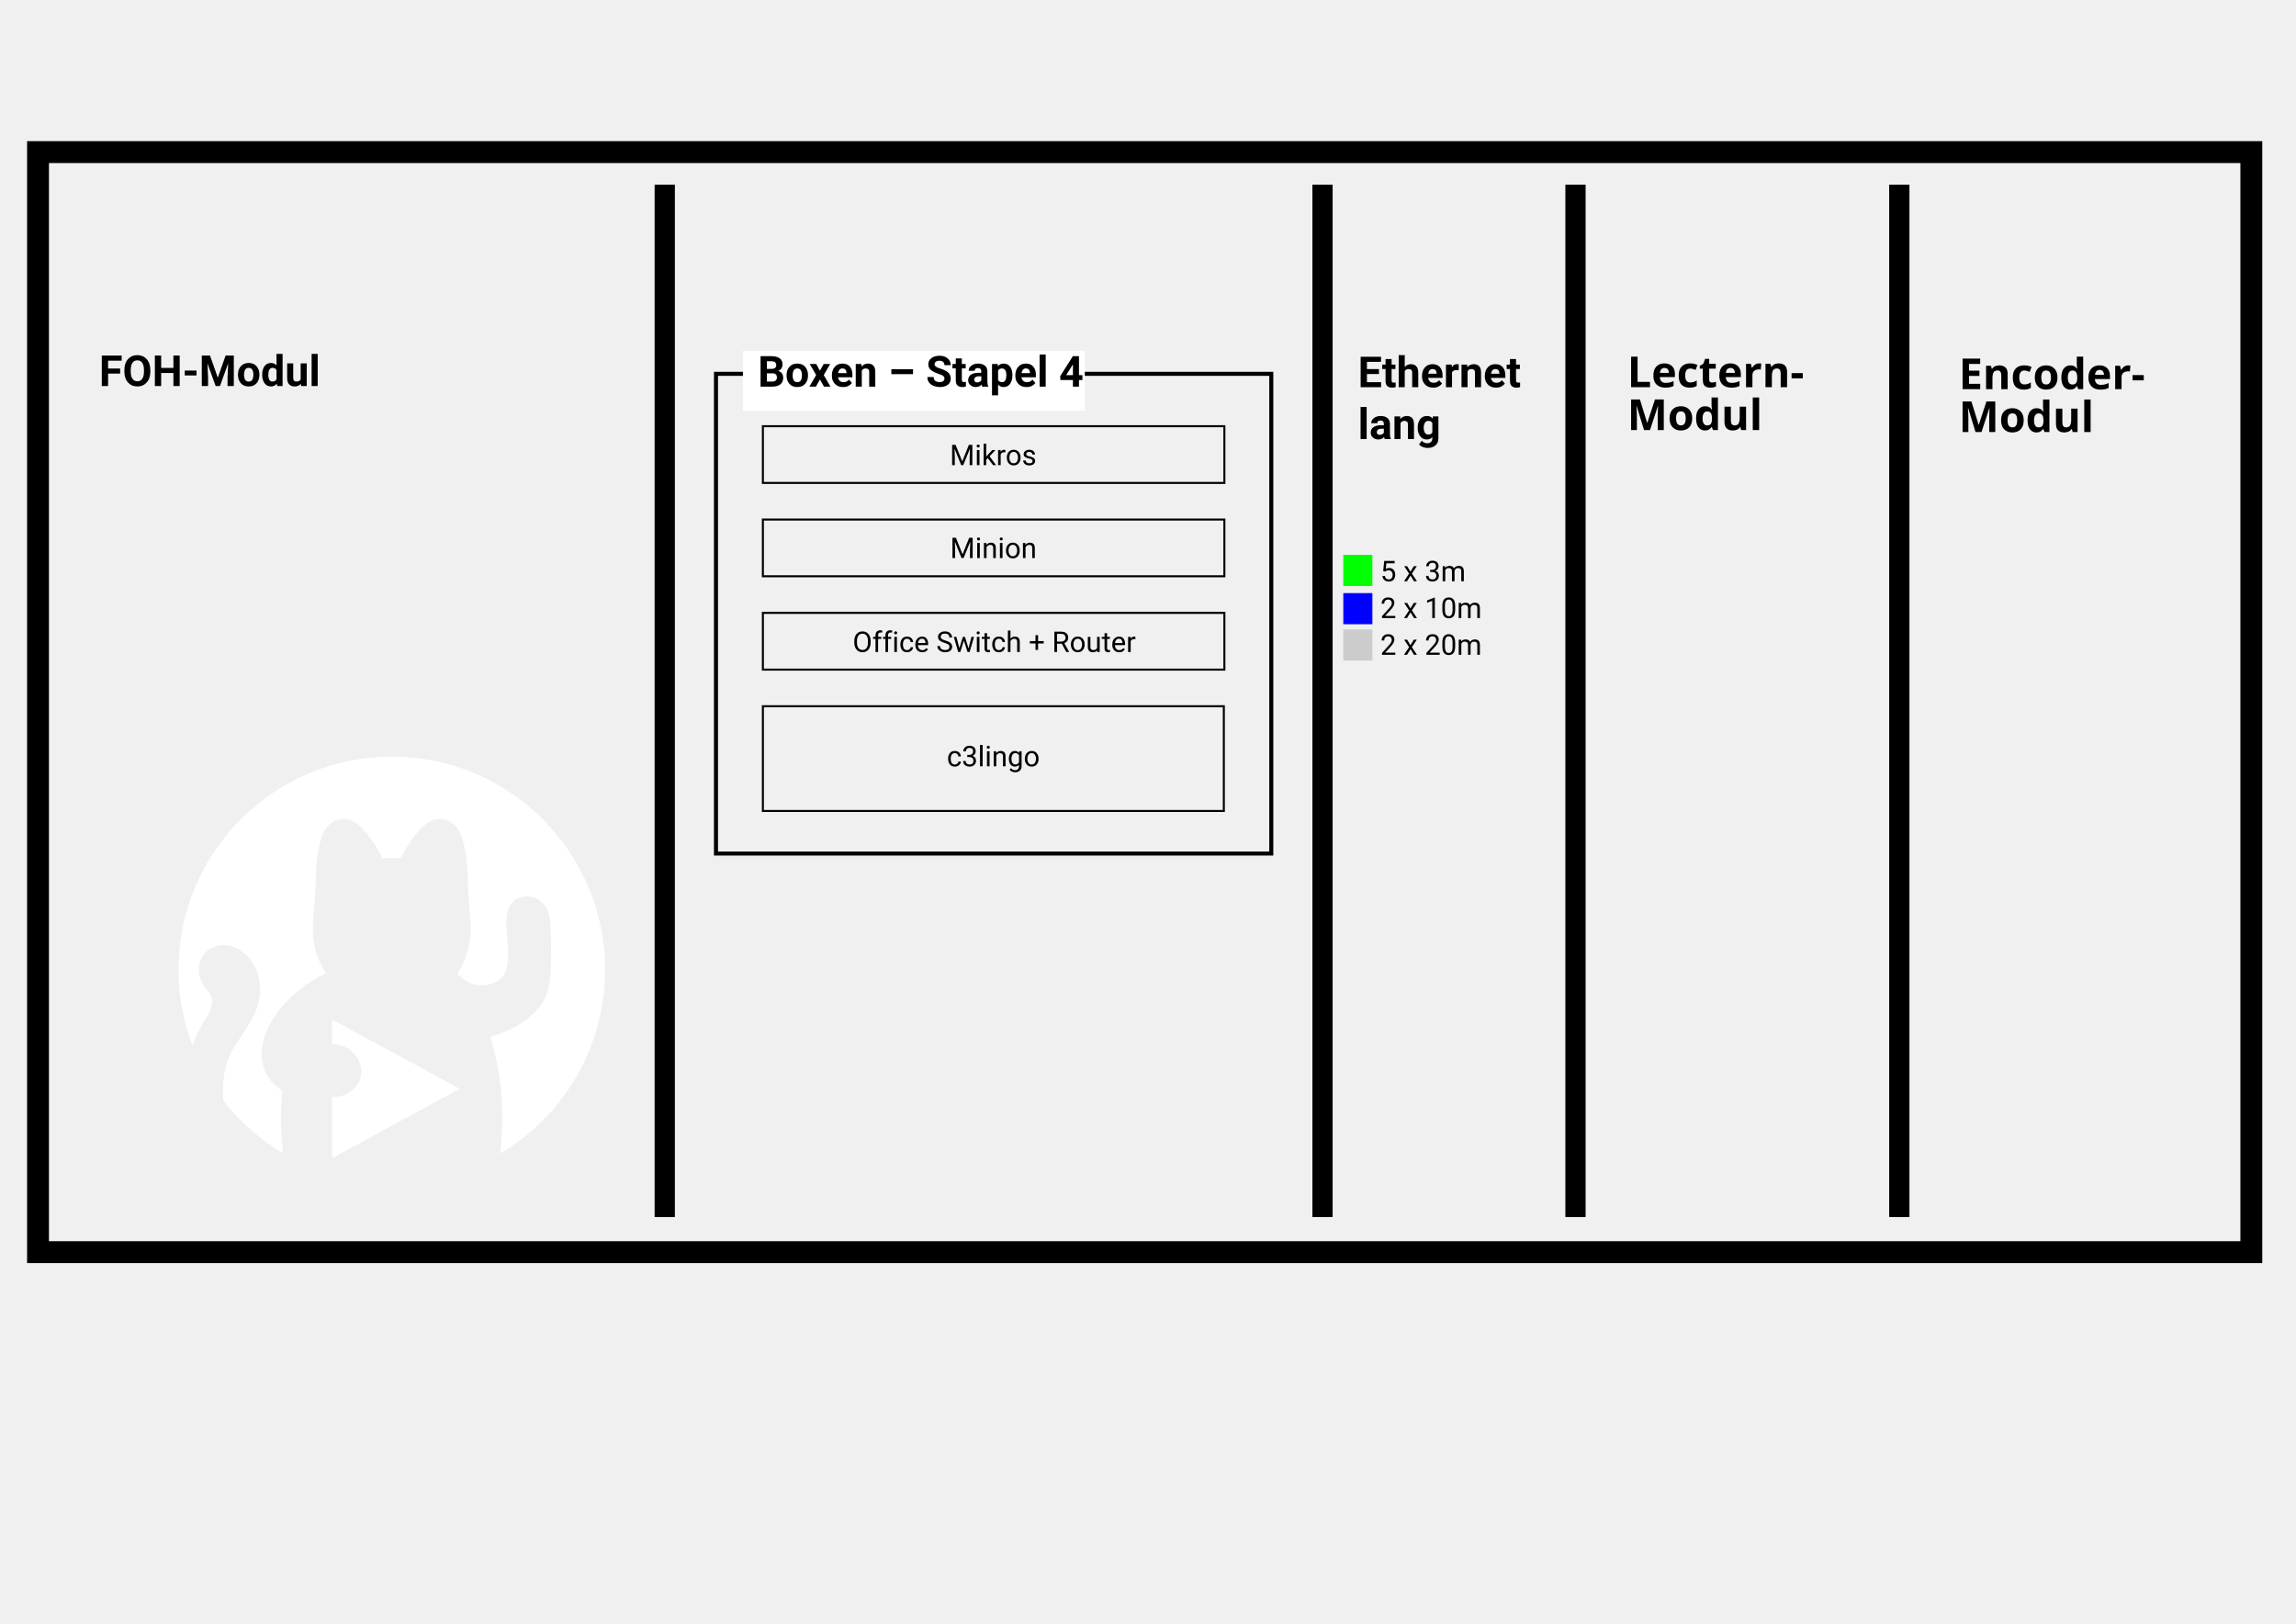
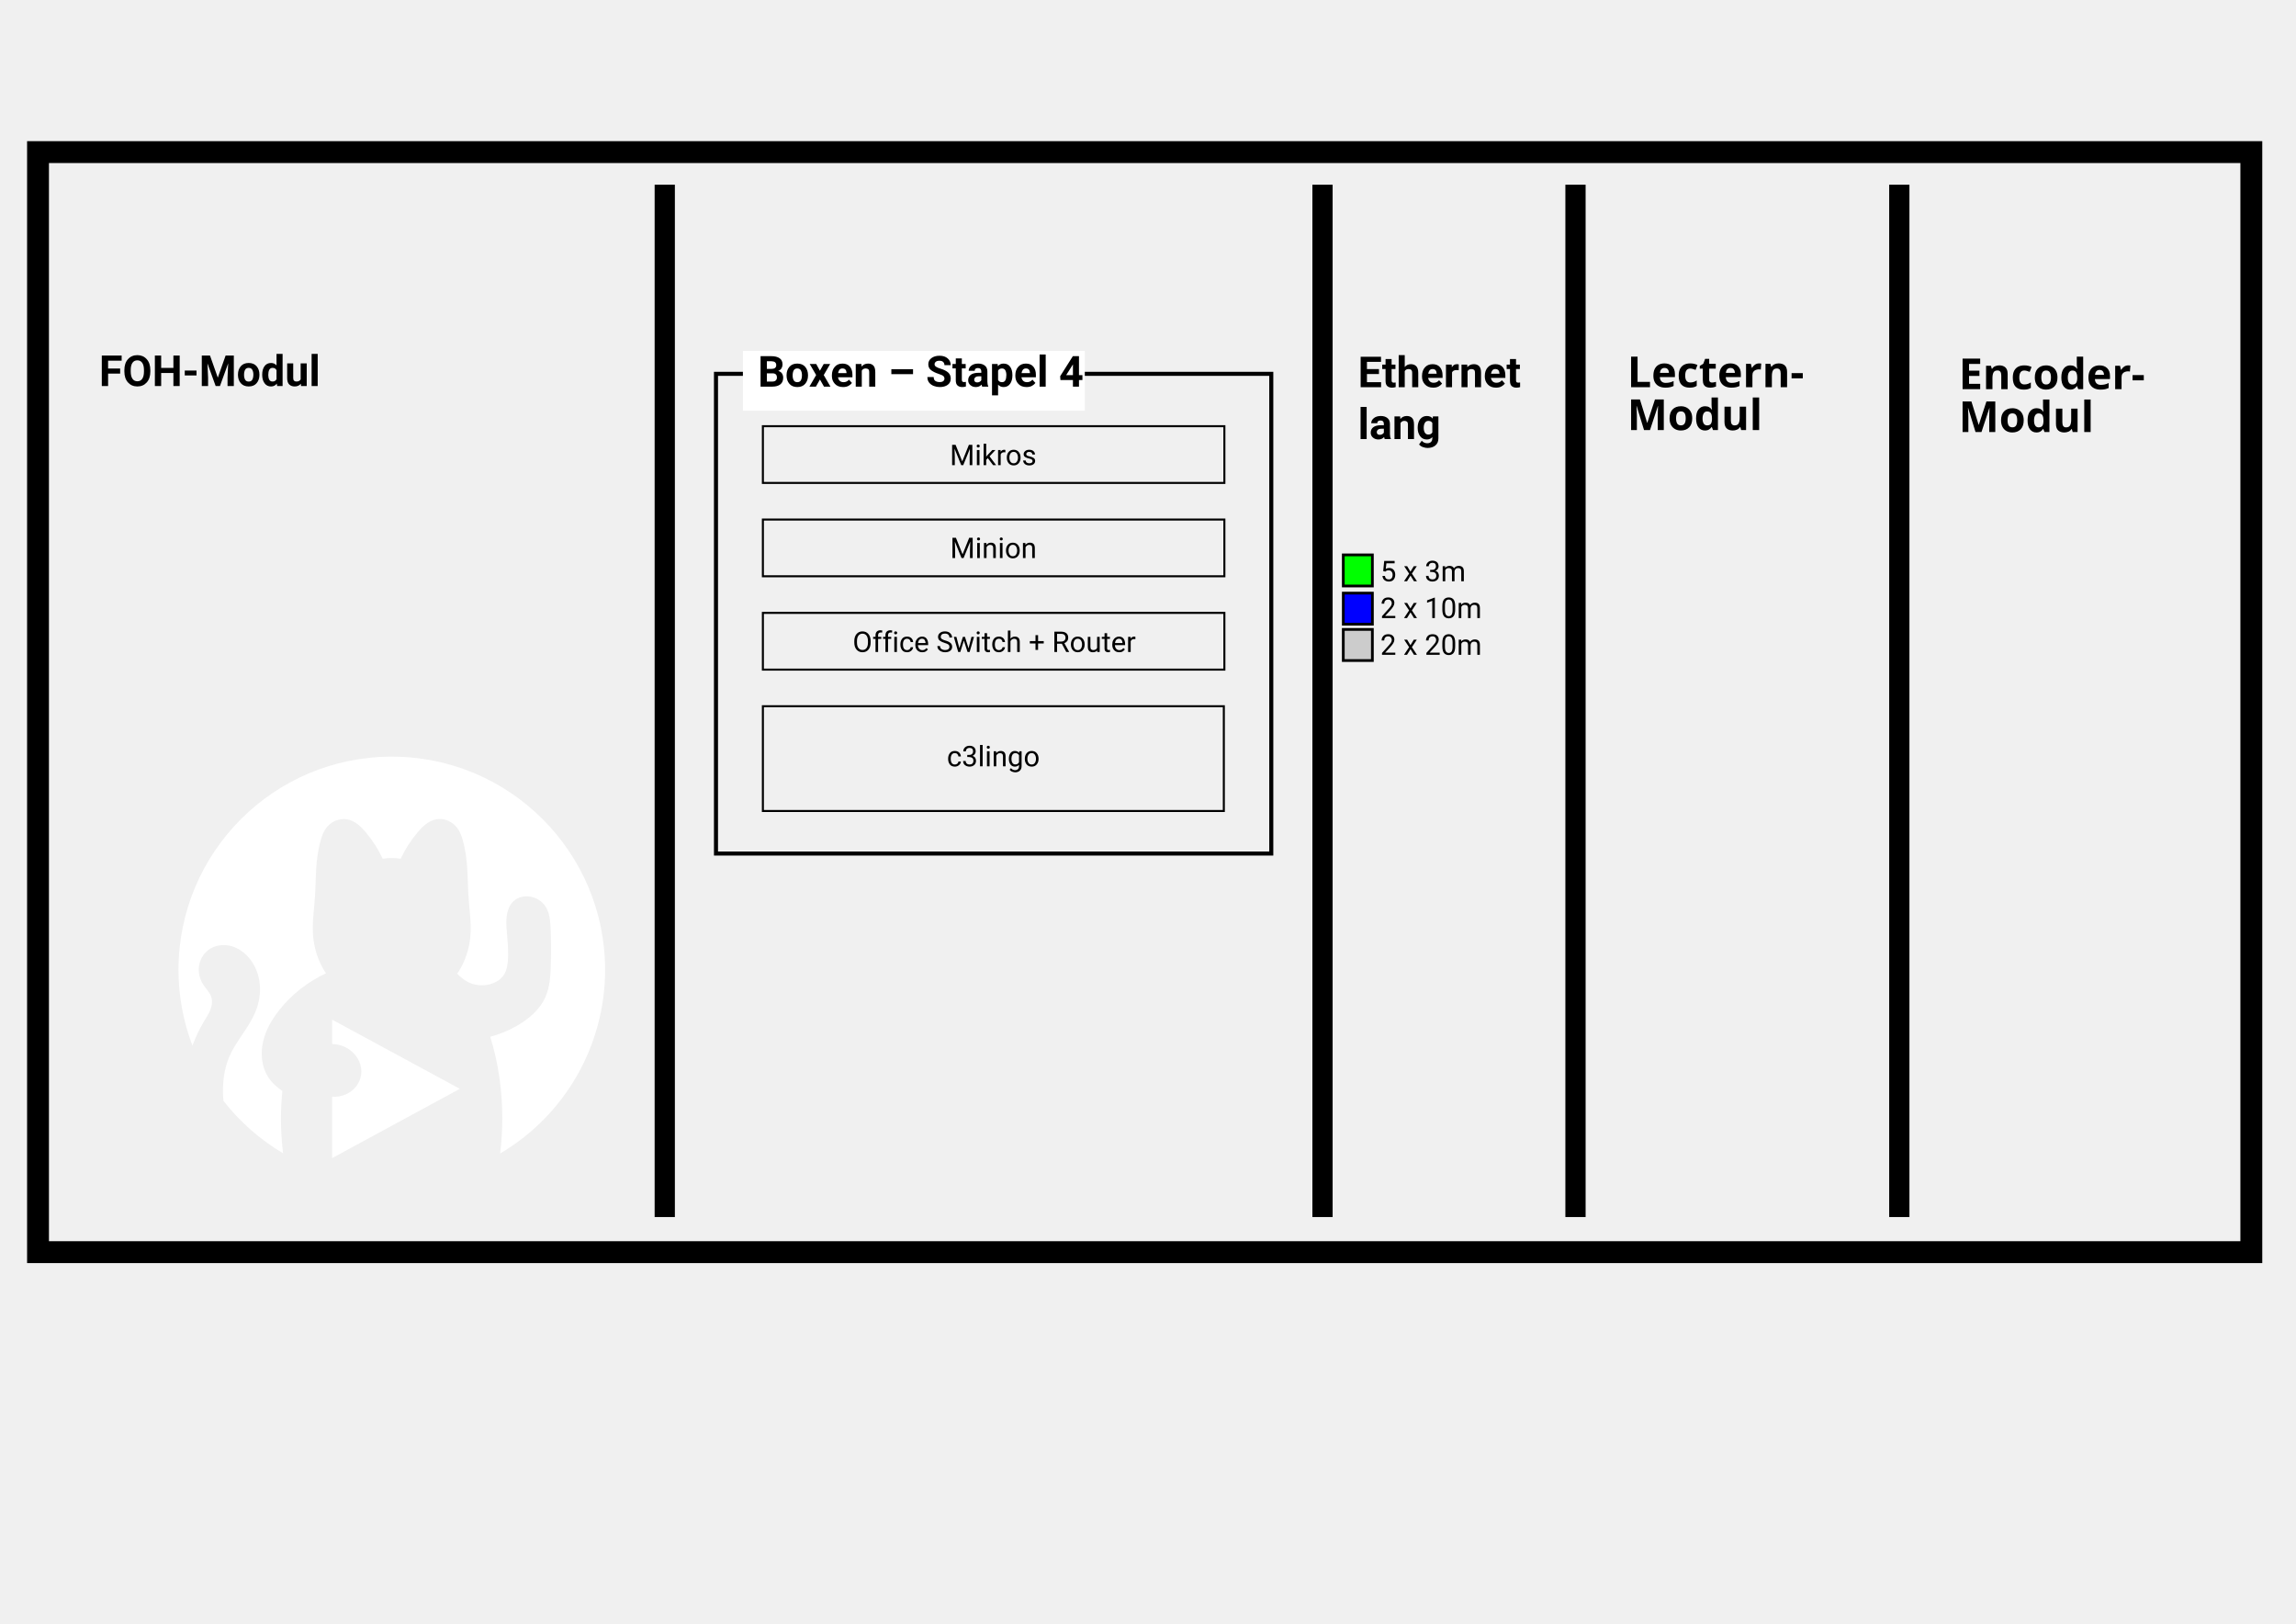
<svg xmlns="http://www.w3.org/2000/svg" version="1.1" id="svg633" width="420mm" height="297mm" viewBox="0 0 1587.402 1122.52">
  <defs id="defs637">
    <rect x="1526.226" y="821.026" width="758.121" height="66.044" id="rect2995" />
  </defs>
  <g id="g641" transform="matrix(1.333333,0,0,1.333333,0,9.352231e-5)">
    <g id="g643">
      <text xml:space="preserve" transform="matrix(0.75,0,0,0.75,0,-7.0141734e-5)" id="text2993" style="font-style:normal;font-variant:normal;font-weight:normal;font-stretch:normal;font-size:53.333px;line-height:125%;font-family:Ubuntu;-inkscape-font-specification:'Ubuntu, Normal';font-variant-ligatures:normal;font-variant-caps:normal;font-variant-numeric:normal;font-feature-settings:normal;text-align:start;letter-spacing:0px;word-spacing:0px;writing-mode:lr-tb;white-space:pre;shape-inside:url(#rect2995);display:inline;fill:#000000;fill-opacity:1;stroke:none;stroke-width:1px;stroke-linecap:butt;stroke-linejoin:miter;stroke-opacity:1" />
      <g id="g1" transform="matrix(0.3702194,0,0,0.3702194,-12.1122,95.75682)">
        <g id="g645">
          <path d="M 963.781,0 V 1445.668" style="fill:none;stroke:#000000;stroke-width:28.346;stroke-linecap:butt;stroke-linejoin:miter;stroke-miterlimit:4;stroke-dasharray:none;stroke-opacity:1" id="path647" />
        </g>
        <g id="g649">
          <path d="M 1885.039,0 V 1445.668" style="fill:none;stroke:#000000;stroke-width:28.346;stroke-linecap:butt;stroke-linejoin:miter;stroke-miterlimit:4;stroke-dasharray:none;stroke-opacity:1" id="path651" />
        </g>
        <g id="g653">
          <path d="M 2239.371,0 V 1445.668" style="fill:none;stroke:#000000;stroke-width:28.346;stroke-linecap:butt;stroke-linejoin:miter;stroke-miterlimit:4;stroke-dasharray:none;stroke-opacity:1" id="path655" />
        </g>
        <g id="g657">
          <path d="M 2692.914,0 V 1445.668" style="fill:none;stroke:#000000;stroke-width:28.346;stroke-linecap:butt;stroke-linejoin:miter;stroke-miterlimit:4;stroke-dasharray:none;stroke-opacity:1" id="path659" />
        </g>
        <text xml:space="preserve" transform="translate(171.4909,281.9382)" style="font-variant:normal;font-weight:bold;font-size:60px;font-family:Roboto;-inkscape-font-specification:Roboto-Bold;writing-mode:lr-tb;fill:#000000;fill-opacity:1;fill-rule:nonzero;stroke:none" id="text663">
          <tspan x="0 32.9 74.326 116.748 140.039 192.598 226.524 260.362 293.965" y="0" id="tspan661">FOH-Modul</tspan>
        </text>
        <g id="g665">
          <path d="m 1101.223,338.191 h 646.375 v 79.445 h -646.375 z" style="fill:none;stroke:#000000;stroke-width:2.835;stroke-linecap:butt;stroke-linejoin:miter;stroke-miterlimit:4;stroke-dasharray:none;stroke-opacity:1" id="path667" />
        </g>
        <text xml:space="preserve" style="font-variant:normal;font-weight:normal;font-size:40px;font-family:Roboto;-inkscape-font-specification:Roboto-Regular;writing-mode:lr-tb;fill:#000000;fill-opacity:1;fill-rule:nonzero;stroke:none" id="text671" x="1362.98" y="392.718">
          <tspan x="1362.98 1397.901 1407.628 1427.901 1441.056 1463.869" y="392.718" id="tspan669">Mikros</tspan>
        </text>
        <g id="g673">
          <path d="m 1101.223,468.906 h 646.375 v 79.445 h -646.375 z" style="fill:none;stroke:#000000;stroke-width:2.835;stroke-linecap:butt;stroke-linejoin:miter;stroke-miterlimit:4;stroke-dasharray:none;stroke-opacity:1" id="path675" />
        </g>
        <text xml:space="preserve" style="font-variant:normal;font-weight:normal;font-size:40px;font-family:Roboto;-inkscape-font-specification:Roboto-Regular;writing-mode:lr-tb;fill:#000000;fill-opacity:1;fill-rule:nonzero;stroke:none" id="text679" x="1363.434" y="522.847">
          <tspan x="1363.434 1398.356 1408.082 1430.172 1439.899 1462.711" y="522.847" id="tspan677">Minion</tspan>
        </text>
        <g id="g681">
          <path d="m 1101.223,599.621 h 646.375 v 79.445 h -646.375 z" style="fill:none;stroke:#000000;stroke-width:2.835;stroke-linecap:butt;stroke-linejoin:miter;stroke-miterlimit:4;stroke-dasharray:none;stroke-opacity:1" id="path683" />
        </g>
        <g id="g699">
          <path d="m 1101.223,730.34 h 645.598 v 146.703 h -645.598 z" style="fill:none;stroke:#000000;stroke-width:2.835;stroke-linecap:butt;stroke-linejoin:miter;stroke-miterlimit:4;stroke-dasharray:none;stroke-opacity:1" id="path701" />
        </g>
        <g id="g703">
          <path d="m 1035.535,264.855 h 777.75 v 671.781 h -777.75 z" style="fill:none;stroke:#000000;stroke-width:5.669;stroke-linecap:butt;stroke-linejoin:miter;stroke-miterlimit:4;stroke-dasharray:none;stroke-opacity:1" id="path705" />
        </g>
        <path d="m 1073.223,232.848 h 478.871 v 83.605 h -478.871 z" style="fill:#ffffff;fill-opacity:1;fill-rule:nonzero;stroke:none" id="path707" />
        <text xml:space="preserve" transform="translate(1094.166,282.774)" style="font-variant:normal;font-weight:bold;font-size:60px;font-family:Roboto;-inkscape-font-specification:Roboto-Bold;writing-mode:lr-tb;fill:#000000;fill-opacity:1;fill-rule:nonzero;stroke:none" id="text711">
          <tspan x="0 38.291 71.617 101.574 134.005 167.609 182.55 220.461 235.402 272.287 292.56 324.728 358.508 390.939 406.848 421.789" y="0" id="tspan709">Boxen – Stapel 4</tspan>
        </text>
        <text xml:space="preserve" transform="translate(2776.134,286.3661)" style="font-variant:normal;font-weight:bold;font-size:60px;font-family:'Noto Sans';-inkscape-font-specification:NotoSans-Bold;writing-mode:lr-tb;fill:#000000;fill-opacity:1;fill-rule:nonzero;stroke:none" id="text717">
          <tspan x="0 33.6 73.02 103.86 141 178.98 214.44 241.68" y="0" id="tspan713">Encoder-</tspan>
          <tspan x="0 56.58 93.72 131.7 171.12" y="60" id="tspan715">Modul</tspan>
        </text>
        <text xml:space="preserve" style="font-variant:normal;font-weight:normal;font-size:40px;font-family:Roboto;-inkscape-font-specification:Roboto-Regular;writing-mode:lr-tb;fill:#000000;fill-opacity:1;fill-rule:nonzero;stroke:none" id="text723" x="1965.977" y="452.353">
          <tspan x="1965.977" y="452.353" id="tspan719" />
          <tspan x="1965.977" y="503.846" id="tspan1012" />
          <tspan id="tspan721" x="1965.977" y="555.34">5 x 3m</tspan>
          <tspan x="1965.977" y="606.833" id="tspan1026">2 x 10m</tspan>
          <tspan x="1965.977" y="658.326" id="tspan1022">2 x 20m</tspan>
          <tspan x="1965.977" y="709.819" id="tspan1024" />
        </text>
        <text xml:space="preserve" transform="translate(1934.643,283.6061)" style="font-variant:normal;font-weight:bold;font-size:60px;font-family:Roboto;-inkscape-font-specification:Roboto-Bold;writing-mode:lr-tb;fill:#000000;fill-opacity:1;fill-rule:nonzero;stroke:none" id="text729">
          <tspan x="0 33.75 54.024 87.627 120.059 141.973 175.576 208.008" y="0" id="tspan725">Ethernet</tspan>
          <tspan x="0 15.908 48.076 81.68" y="72.579" id="tspan727">lang</tspan>
        </text>
        <text xml:space="preserve" transform="translate(2311.852,283.6061)" style="font-variant:normal;font-weight:bold;font-size:60px;font-family:'Noto Sans';-inkscape-font-specification:NotoSans-Bold;writing-mode:lr-tb;fill:#000000;fill-opacity:1;fill-rule:nonzero;stroke:none" id="text735">
          <tspan x="0 33.9 69.36 100.2 126.24 161.7 188.94 228.36" y="0" id="tspan731">Lectern-</tspan>
          <tspan x="0 56.58 93.72 131.7 171.12" y="60" id="tspan733">Modul</tspan>
        </text>
        <path d="m 581.473,800.926 c -164.996,0 -298.766,133.769 -298.766,298.785 0.043,36.187 6.656,72.07 19.523,105.894 4.379,-11.457 9.399,-22.644 15.727,-33.148 3.223,-5.348 6.77,-10.535 9.133,-16.293 2.371,-5.773 3.465,-12.289 1.652,-18.254 -1.031,-3.39 -2.976,-6.457 -5.082,-9.301 -2.109,-2.855 -4.418,-5.554 -6.34,-8.539 -4.886,-7.582 -7.129,-16.914 -5.859,-25.836 1.277,-8.937 6.09,-17.386 13.348,-22.75 6.468,-4.777 14.64,-6.929 22.711,-6.625 2.687,0.102 5.351,0.465 7.964,1.094 10.43,2.535 19.637,9.059 26.461,17.324 8.465,10.278 13.438,23.274 14.653,36.524 1.226,13.254 -1.219,26.75 -6.336,39.027 -9.18,22.008 -26.516,39.77 -36.059,61.617 -7.793,17.848 -10.031,37.75 -8.969,57.203 0.145,1.813 0.391,3.614 0.547,5.422 22.981,29.43 51.274,54.289 83.41,73.297 -1.961,-16.137 -2.949,-32.379 -2.964,-48.633 0.043,-12.937 0.699,-25.836 1.945,-38.601 -7.86,-5.41 -14.996,-11.735 -20.063,-19.774 -9.007,-14.328 -10.711,-32.464 -7.004,-48.98 3.711,-16.516 12.465,-31.563 22.981,-44.82 17.348,-21.856 40.012,-39.539 65.336,-51.247 -0.727,-1.003 -1.457,-2.031 -2.067,-2.894 -9.324,-15.094 -14.832,-32.484 -16.167,-50.18 -1.364,-17.898 1.457,-35.82 2.644,-53.722 0.848,-12.485 0.898,-24.985 1.629,-37.477 0.851,-14.449 2.613,-28.918 6.668,-42.809 1.469,-5.031 3.269,-10.058 6.125,-14.468 3.34,-5.184 8.09,-9.309 13.699,-11.875 6.301,-2.492 11.781,-3.028 17.871,-2.008 5.094,1.094 9.805,3.617 13.934,6.809 4.133,3.171 7.703,7.007 11.074,10.984 9.578,11.305 17.621,23.828 23.914,37.238 8.34,-1.289 16.828,-1.289 25.168,0 6.297,-13.414 14.344,-25.941 23.93,-37.246 3.367,-3.976 6.945,-7.812 11.074,-10.988 4.133,-3.188 8.84,-5.715 13.937,-6.797 6.055,-1.25 12.348,-0.547 17.977,2.008 5.609,2.578 10.363,6.715 13.695,11.914 2.86,4.394 4.657,9.398 6.129,14.437 4.047,13.891 5.813,28.36 6.664,42.797 0.727,12.496 0.789,25.031 1.641,37.508 1.184,17.906 4.031,35.805 2.676,53.695 -1.332,17.785 -6.891,34.992 -16.219,50.192 -0.73,1.156 -1.617,2.207 -2.371,3.343 5.676,6.395 13.781,11.832 20.691,14.153 7.813,2.523 16.164,2.863 24.157,0.984 4.378,-1 8.543,-2.765 12.304,-5.215 3.758,-2.457 6.891,-5.754 9.149,-9.629 2.738,-4.804 3.832,-10.336 4.437,-15.836 1.551,-14.031 0,-28.207 -1.152,-42.273 -0.793,-9.133 -1.43,-18.418 0.617,-27.355 1.387,-6.051 4.098,-11.965 8.633,-16.188 3.047,-2.785 6.722,-4.789 10.711,-5.836 3.984,-1.055 8.144,-1.281 12.218,-0.668 8.754,1.274 16.95,6.285 21.836,13.645 2.778,4.183 4.469,9.015 5.485,13.941 1.008,4.922 1.379,9.938 1.652,14.953 0.949,17.528 0.914,35.074 0.426,52.625 -0.406,15.321 -1.277,31.067 -7.402,45.106 -7.879,18.027 -23.747,31.48 -40.883,41.144 -11.535,6.453 -23.817,11.477 -36.571,14.953 11.106,35.453 16.887,74.68 16.887,114.469 -0.043,16.375 -1.078,32.734 -3.101,48.984 91.031,-53.632 146.968,-151.351 147.113,-257.007 C 880.238,934.703 746.469,800.941 581.473,800.941 Z M 497.91,1169.23 v 34.176 c 8.985,0.125 17.711,3.047 24.965,8.352 5.547,4.043 9.957,9.445 12.816,15.683 2.797,6.231 3.829,13.27 2.672,20 -1.051,6.024 -3.691,11.653 -7.644,16.317 -3.965,4.644 -8.989,8.265 -14.653,10.554 -5.754,2.333 -11.968,3.293 -18.156,2.813 v 85.988 l 178.879,-96.992 -178.887,-96.898 0.008,0.01 z" style="fill:#ffffff;fill-opacity:1;fill-rule:nonzero;stroke:none" id="path737" />
        <text xml:space="preserve" style="font-style:normal;font-variant:normal;font-weight:normal;font-stretch:normal;font-size:40px;line-height:125%;font-family:Ubuntu;-inkscape-font-specification:'Ubuntu, Normal';font-variant-ligatures:normal;font-variant-caps:normal;font-variant-numeric:normal;font-feature-settings:normal;text-align:start;letter-spacing:0px;word-spacing:0px;writing-mode:lr-tb;text-anchor:start;fill:#000000;fill-opacity:1;stroke:none;stroke-width:0.75px;stroke-linecap:butt;stroke-linejoin:miter;stroke-opacity:1" x="1226.93" y="654.353" id="text3001">
          <tspan id="tspan2999" style="font-style:normal;font-variant:normal;font-weight:normal;font-stretch:normal;font-family:Roboto;-inkscape-font-specification:Roboto;stroke-width:0.75px" x="1226.93" y="654.353">Office Switch + Router</tspan>
        </text>
        <text xml:space="preserve" style="font-style:normal;font-variant:normal;font-weight:normal;font-stretch:normal;font-size:40px;line-height:125%;font-family:Ubuntu;-inkscape-font-specification:'Ubuntu, Normal';font-variant-ligatures:normal;font-variant-caps:normal;font-variant-numeric:normal;font-feature-settings:normal;text-align:start;letter-spacing:0px;word-spacing:0px;writing-mode:lr-tb;text-anchor:start;fill:#000000;fill-opacity:1;stroke:none;stroke-width:0.75px;stroke-linecap:butt;stroke-linejoin:miter;stroke-opacity:1" x="1358.885" y="814.522" id="text3005">
          <tspan id="tspan3003" style="font-style:normal;font-variant:normal;font-weight:normal;font-stretch:normal;font-family:Roboto;-inkscape-font-specification:Roboto;stroke-width:0.75px" x="1358.885" y="814.522">c3lingo</tspan>
        </text>
      </g>
      <rect style="fill:none;stroke:#000000;stroke-width:11.339" id="rect1" width="1147.674" height="570.316" x="19.715" y="78.858" />
-       <rect style="fill:#00ff00;fill-opacity:1;fill-rule:nonzero;stroke:none;stroke-width:1.287;stroke-dasharray:none;stroke-opacity:1" id="rect1-8-3-1-3-9-7-8" width="15.083" height="16.127" x="696.54" y="287.682" />
-       <rect style="fill:#0000ff;fill-opacity:1;fill-rule:nonzero;stroke:none;stroke-width:1.287;stroke-dasharray:none;stroke-opacity:1" id="rect1-8-3-1-3-9-7-8-3" width="15.083" height="16.127" x="696.547" y="307.5" />
-       <rect style="fill:#cccccc;fill-opacity:1;fill-rule:nonzero;stroke:none;stroke-width:1.287;stroke-dasharray:none;stroke-opacity:1" id="rect1-8-3-1-3-9-7-8-3-5" width="15.083" height="16.127" x="696.535" y="326.324" />
+       <rect style="fill:#00ff00;fill-opacity:1;fill-rule:nonzero;stroke:#000000;stroke-width:1.417;stroke-dasharray:none;stroke-opacity:1" id="rect1-8-3-1-3-9-7-8" width="15.083" height="16.127" x="696.54" y="287.682" />
+       <rect style="fill:#0000ff;fill-opacity:1;fill-rule:nonzero;stroke:#000000;stroke-width:1.417;stroke-dasharray:none;stroke-opacity:1" id="rect1-8-3-1-3-9-7-8-3" width="15.083" height="16.127" x="696.547" y="307.5" />
+       <rect style="fill:#cccccc;fill-opacity:1;fill-rule:nonzero;stroke:#000000;stroke-width:1.417;stroke-dasharray:none;stroke-opacity:1" id="rect1-8-3-1-3-9-7-8-3-5" width="15.083" height="16.127" x="696.535" y="326.324" />
    </g>
  </g>
</svg>
